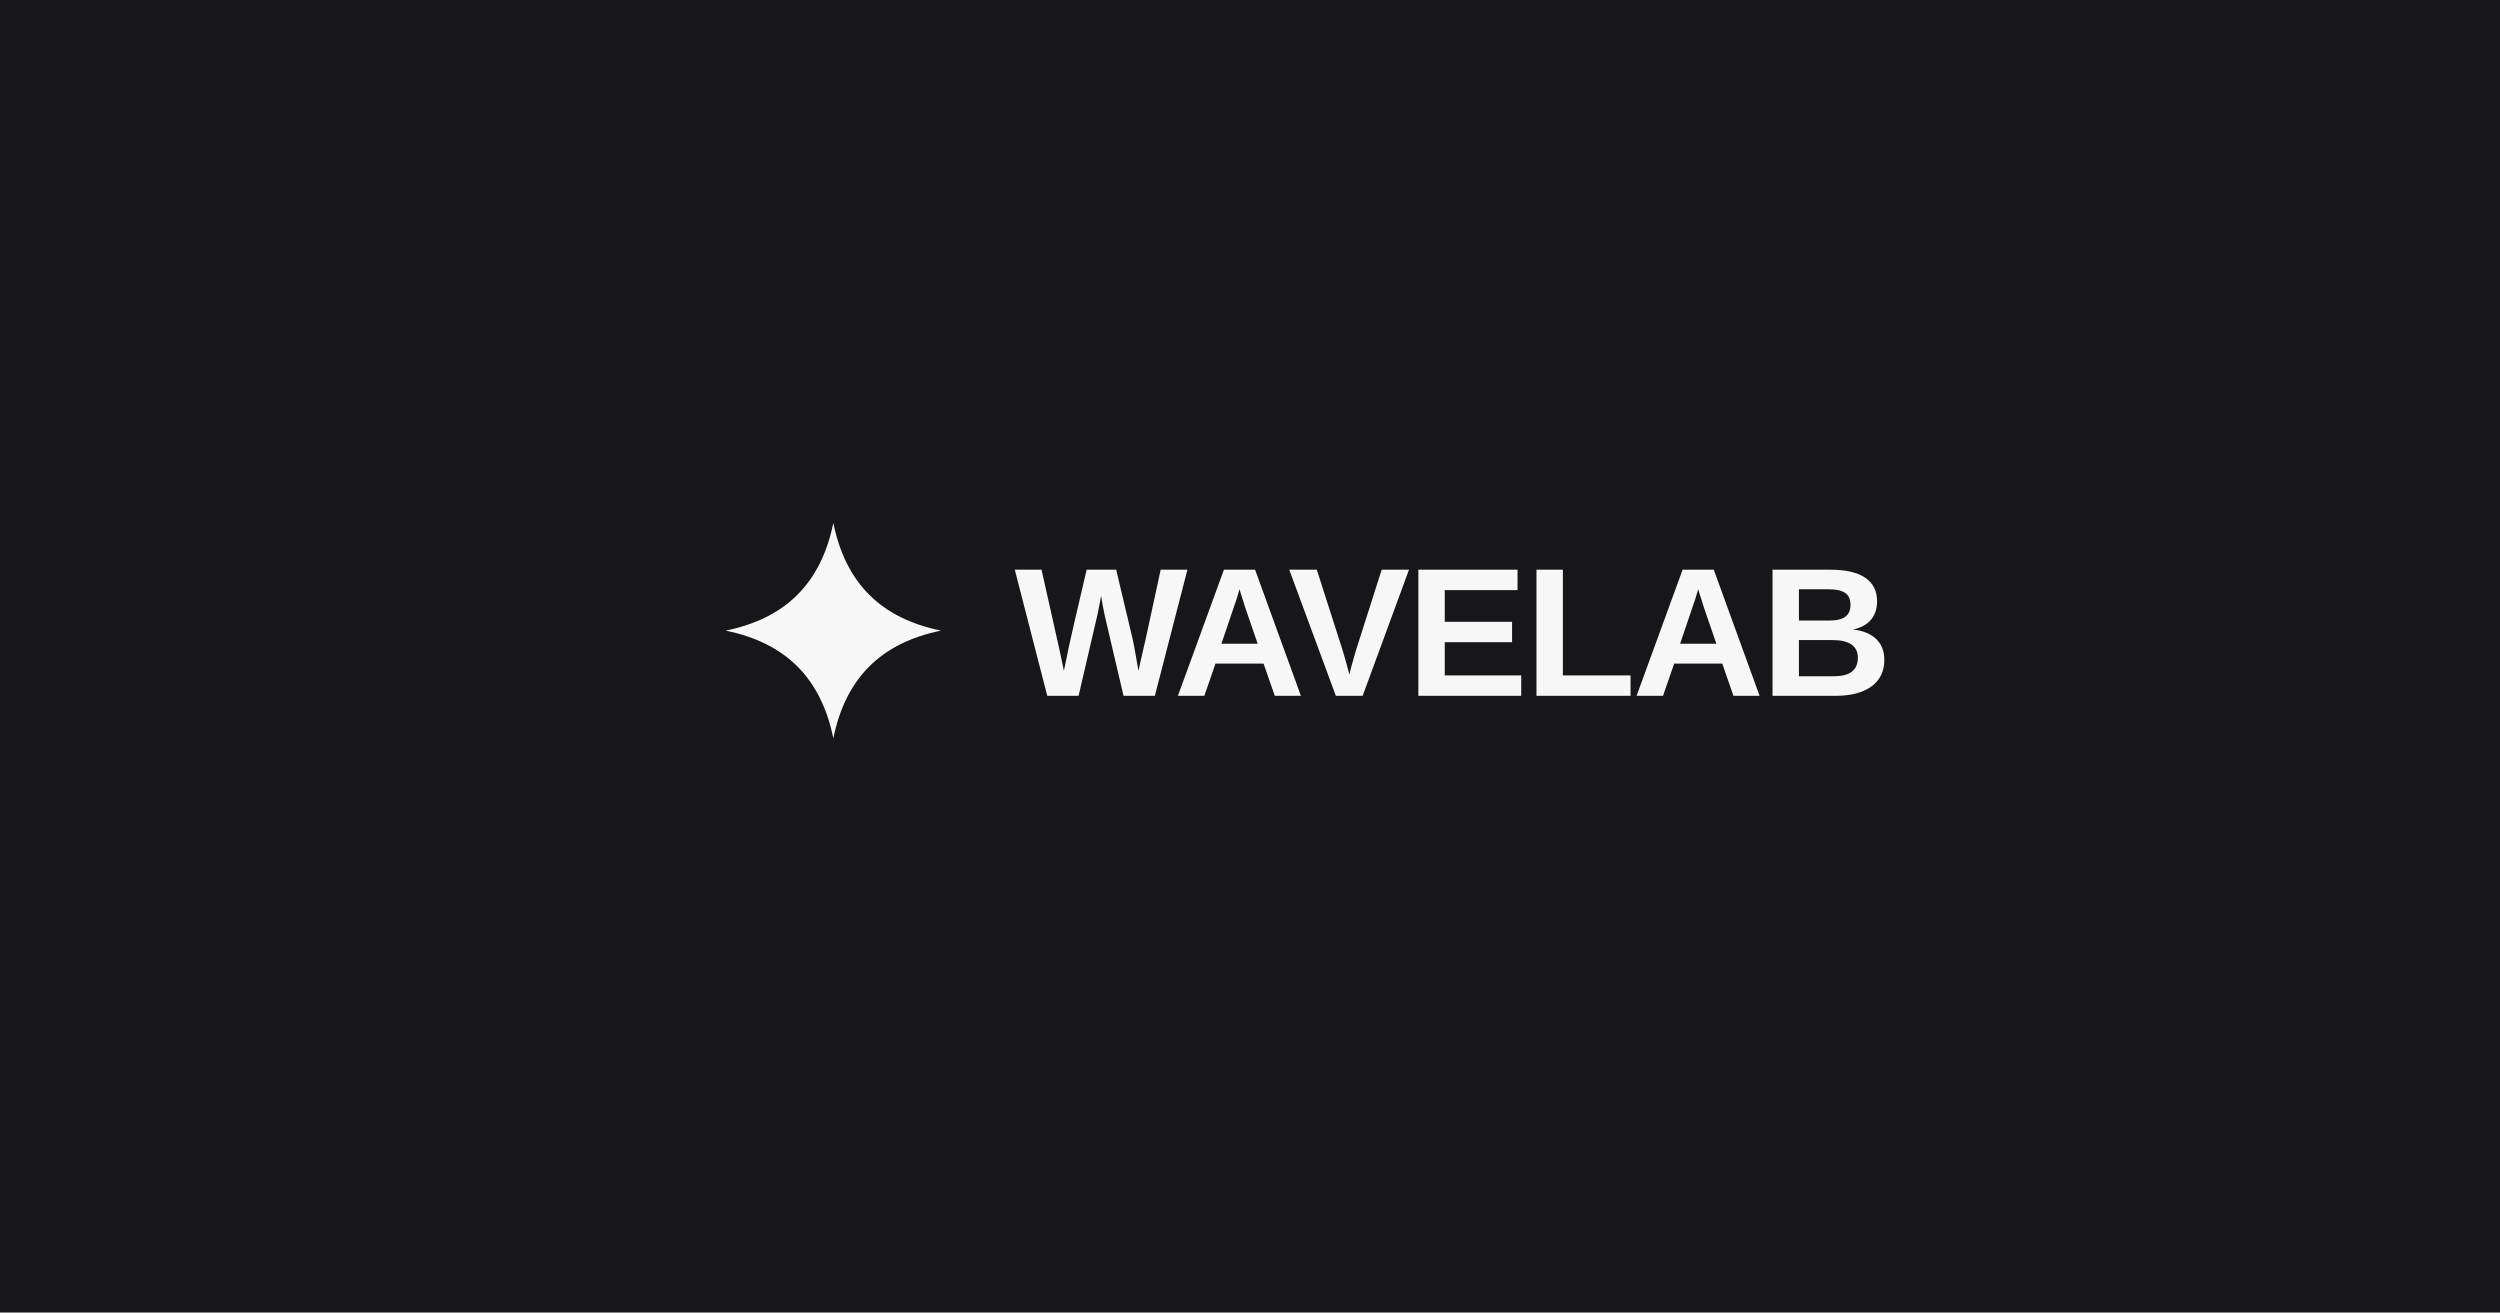
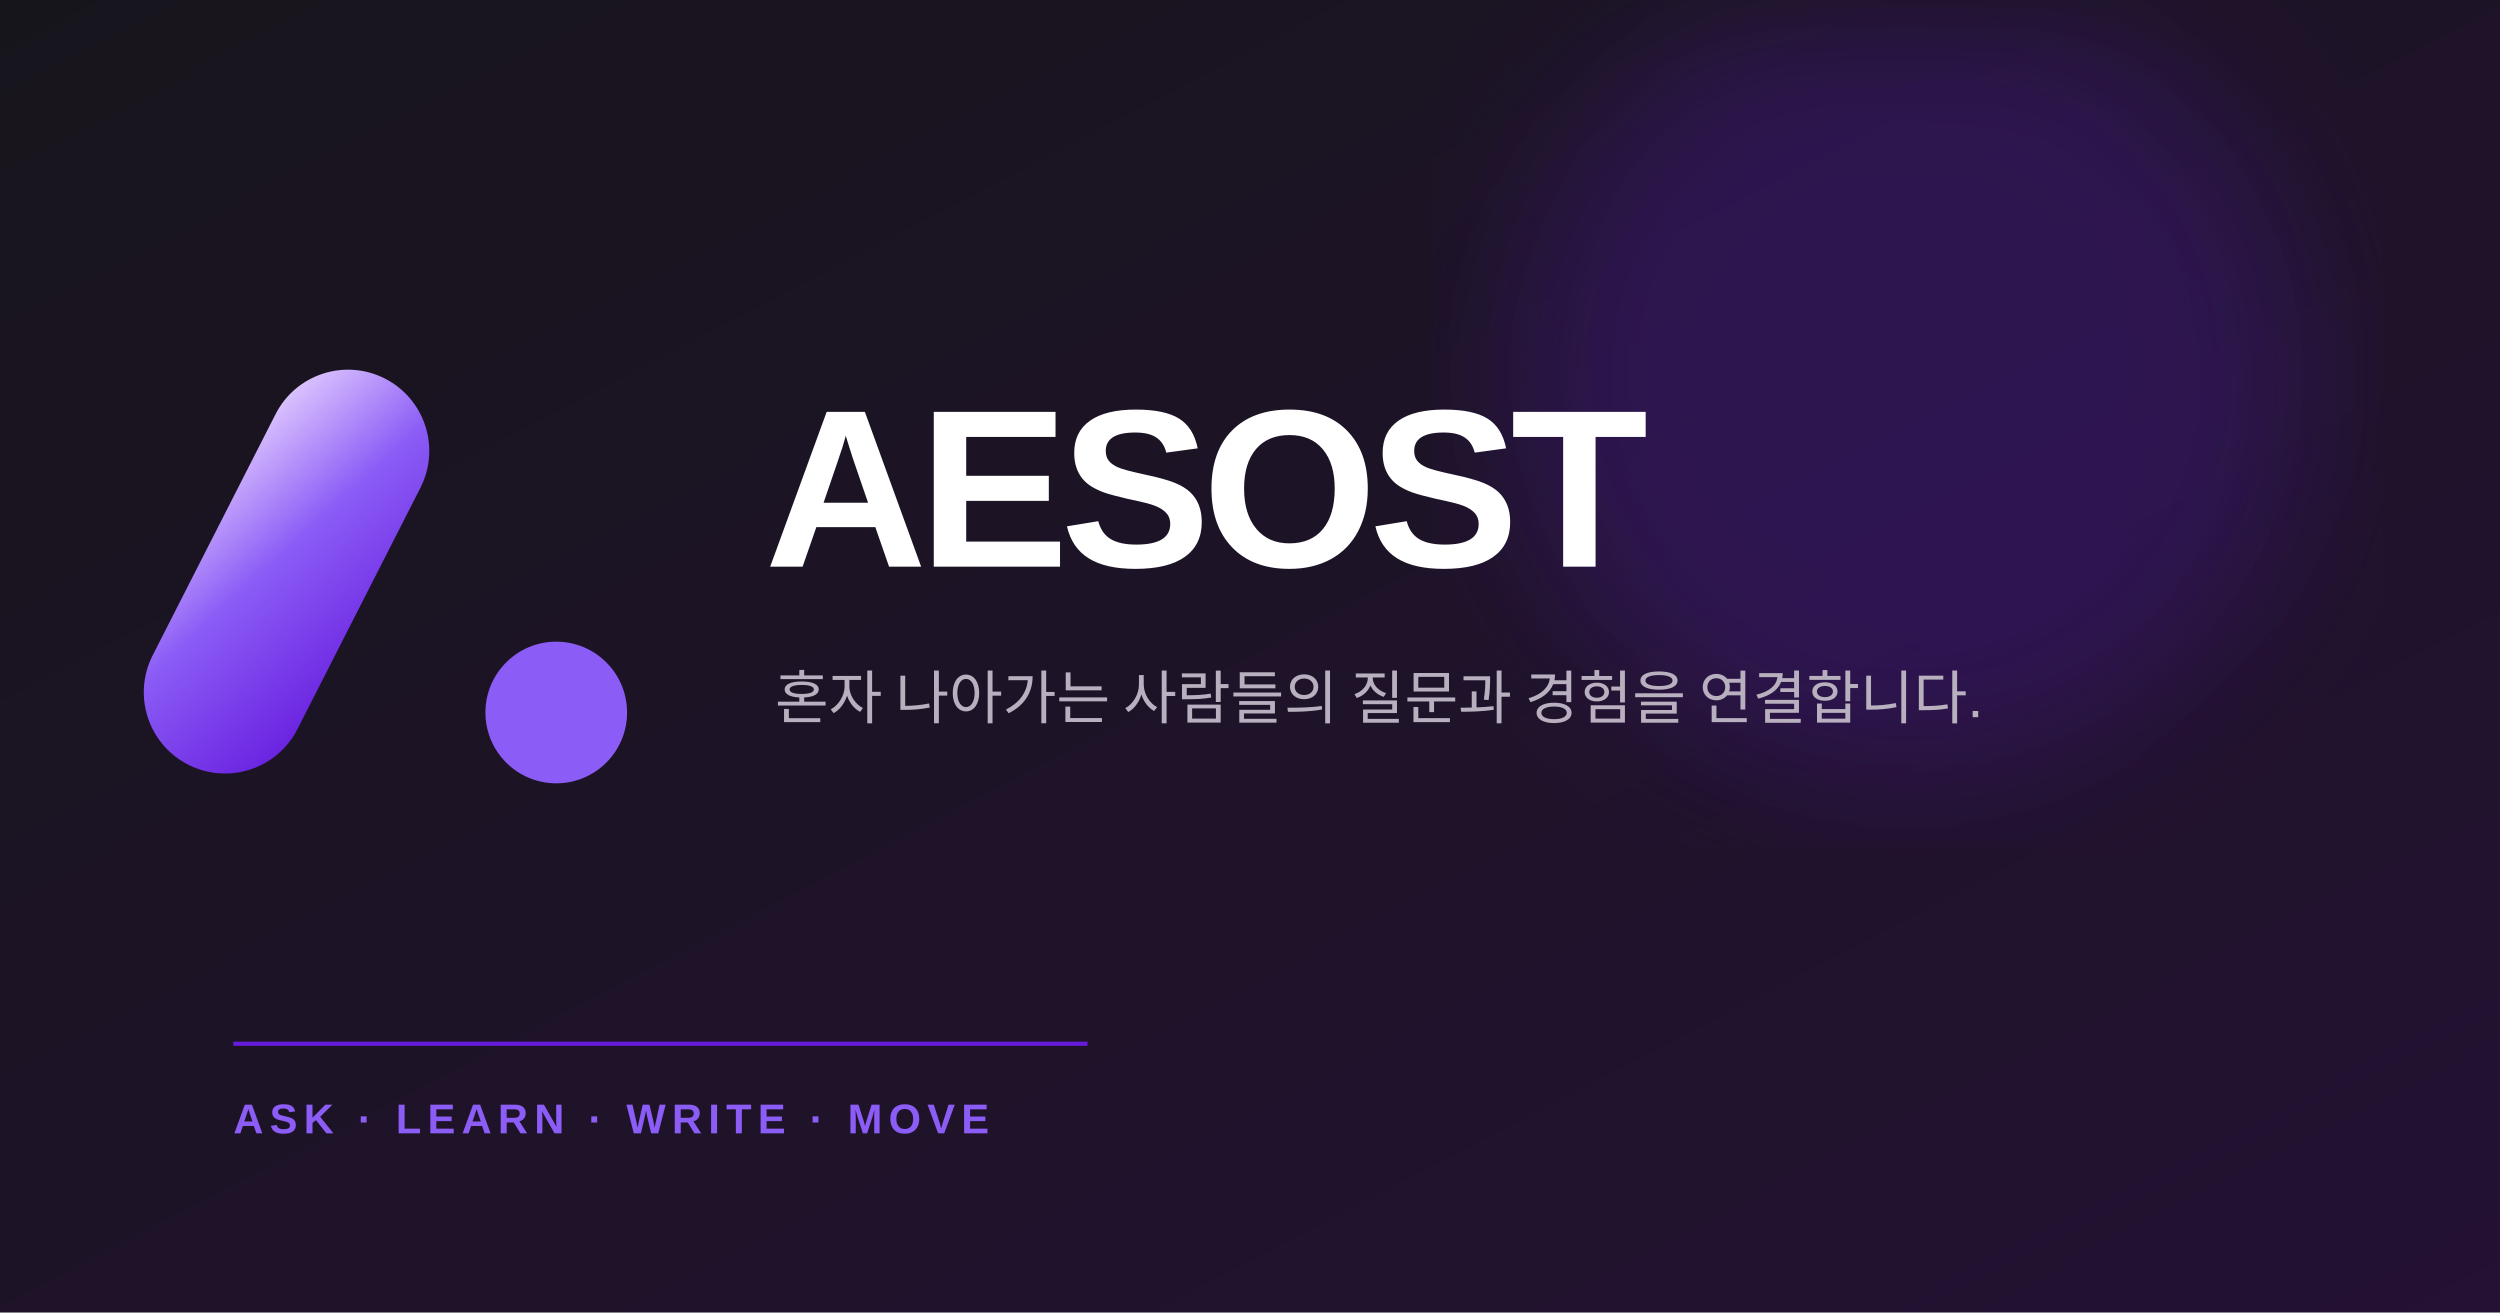
<svg xmlns="http://www.w3.org/2000/svg" viewBox="0 0 1200 630" role="img" aria-labelledby="title desc">
-   <rect width="1200" height="630" fill="#171719" />
-   <g transform="translate(336 251)">
-     <path d="M64 0c5.9 28.9 22.8 45.8 51.7 51.7C86.8 57.6 69.9 74.5 64 103.4 58.1 74.5 41.2 57.6 12.3 51.7 41.2 45.8 58.1 28.9 64 0Z" fill="#F7F7F7" />
-     <text x="151" y="83" fill="#F7F7F7" font-family="Arial, Helvetica, sans-serif" font-size="88" font-weight="800" letter-spacing="-2">WAVELAB</text>
+   <defs>
+     <linearGradient id="bg" x1="0" y1="0" x2="1" y2="1">
+       <stop offset="0" stop-color="#17151C" />
+       <stop offset="1" stop-color="#241133" />
+     </linearGradient>
+     <linearGradient id="mark" x1="0" y1="0" x2="1" y2="1">
+       <stop offset="0" stop-color="#E9D5FF" />
+       <stop offset=".45" stop-color="#8B5CF6" />
+       <stop offset="1" stop-color="#661BDD" />
+     </linearGradient>
+     <filter id="glow">
+       <feGaussianBlur stdDeviation="35" />
+     </filter>
+   </defs>
+   <rect width="1200" height="630" fill="url(#bg)" />
+   <circle cx="915" cy="180" r="190" fill="#661BDD" opacity=".22" filter="url(#glow)" />
+   <g transform="translate(112 140)">
+     <g transform="translate(0 24)">
+       <rect x="38" y="0" width="78" height="208" rx="39" transform="rotate(27 38 0)" fill="url(#mark)" />
+       <circle cx="155" cy="178" r="34" fill="#8B5CF6" />
+     </g>
+     <text x="255" y="132" fill="#FFFFFF" font-family="Arial, Helvetica, sans-serif" font-size="108" font-weight="700" letter-spacing="-4">AESOST</text>
+     <text x="260" y="205" fill="#B8AFBF" font-family="Arial, Helvetica, sans-serif" font-size="28" font-weight="500">혼자 나아가는 사람들의 질문과 경험을 연결합니다.</text>
+   </g>
+   <g transform="translate(112 500)">
+     <rect width="410" height="2" fill="#661BDD" />
+     <text y="44" fill="#8B5CF6" font-family="Arial, Helvetica, sans-serif" font-size="20" font-weight="700" letter-spacing="3">ASK · LEARN · WRITE · MOVE</text>
  </g>
</svg>
